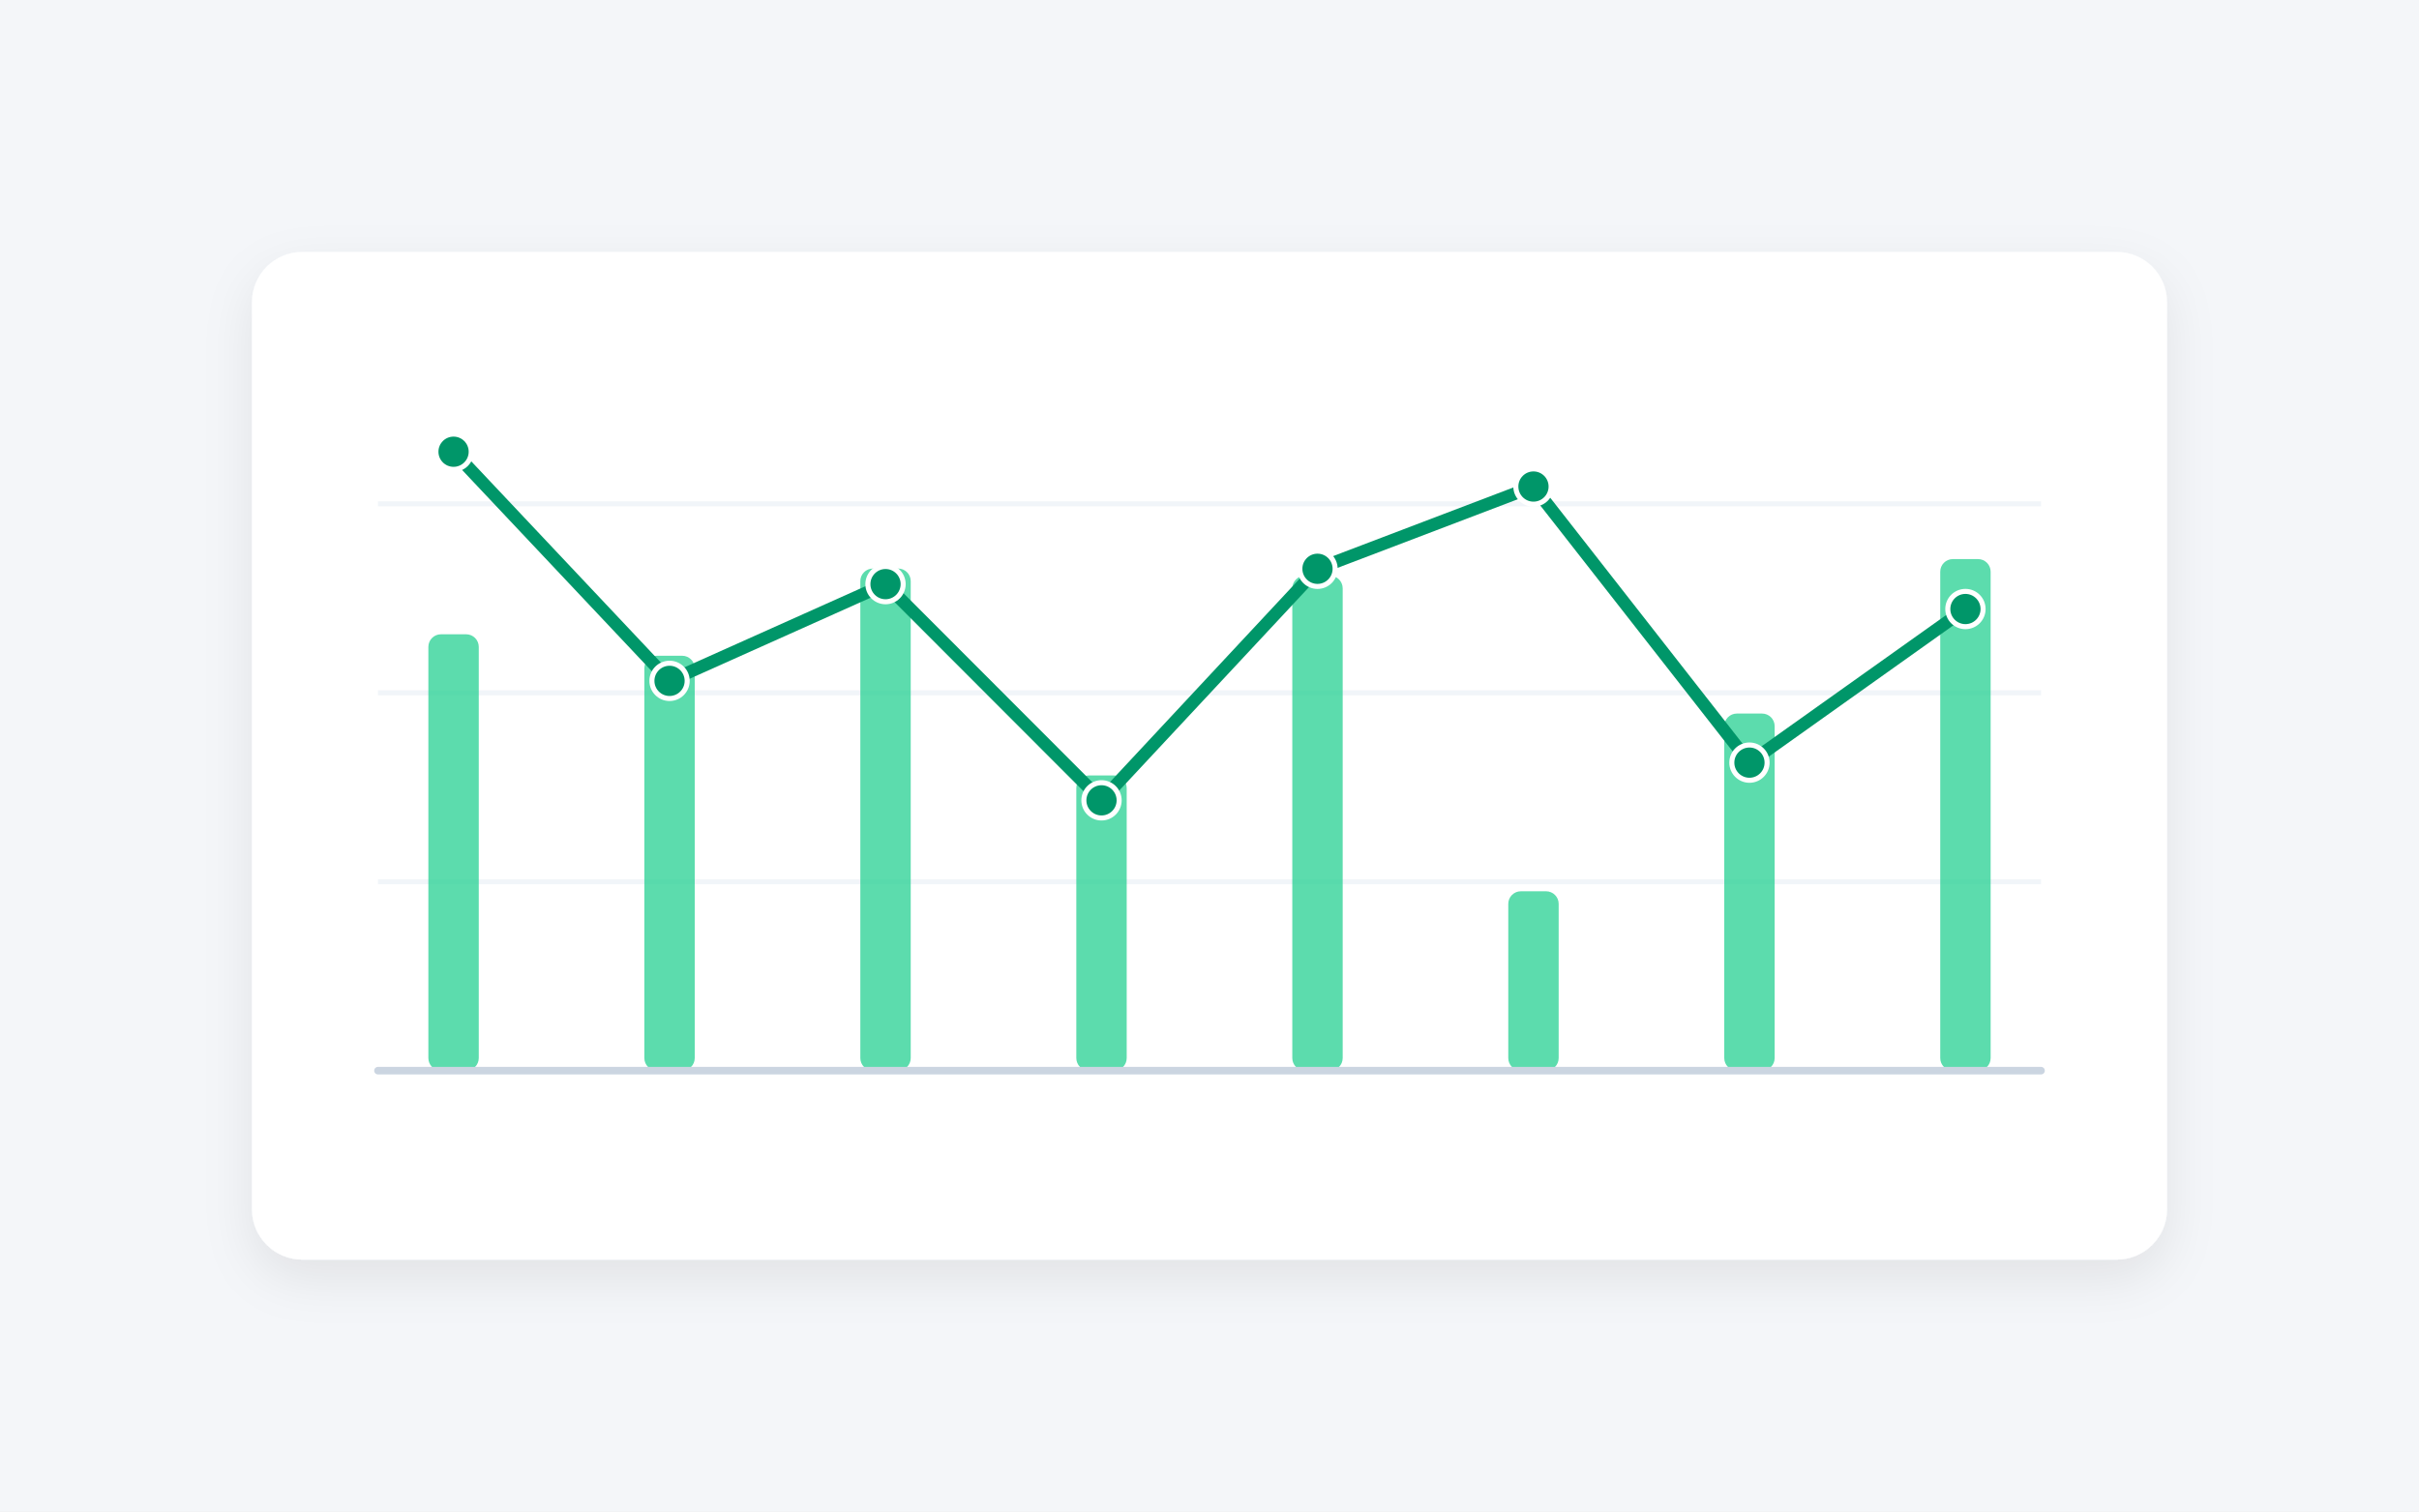
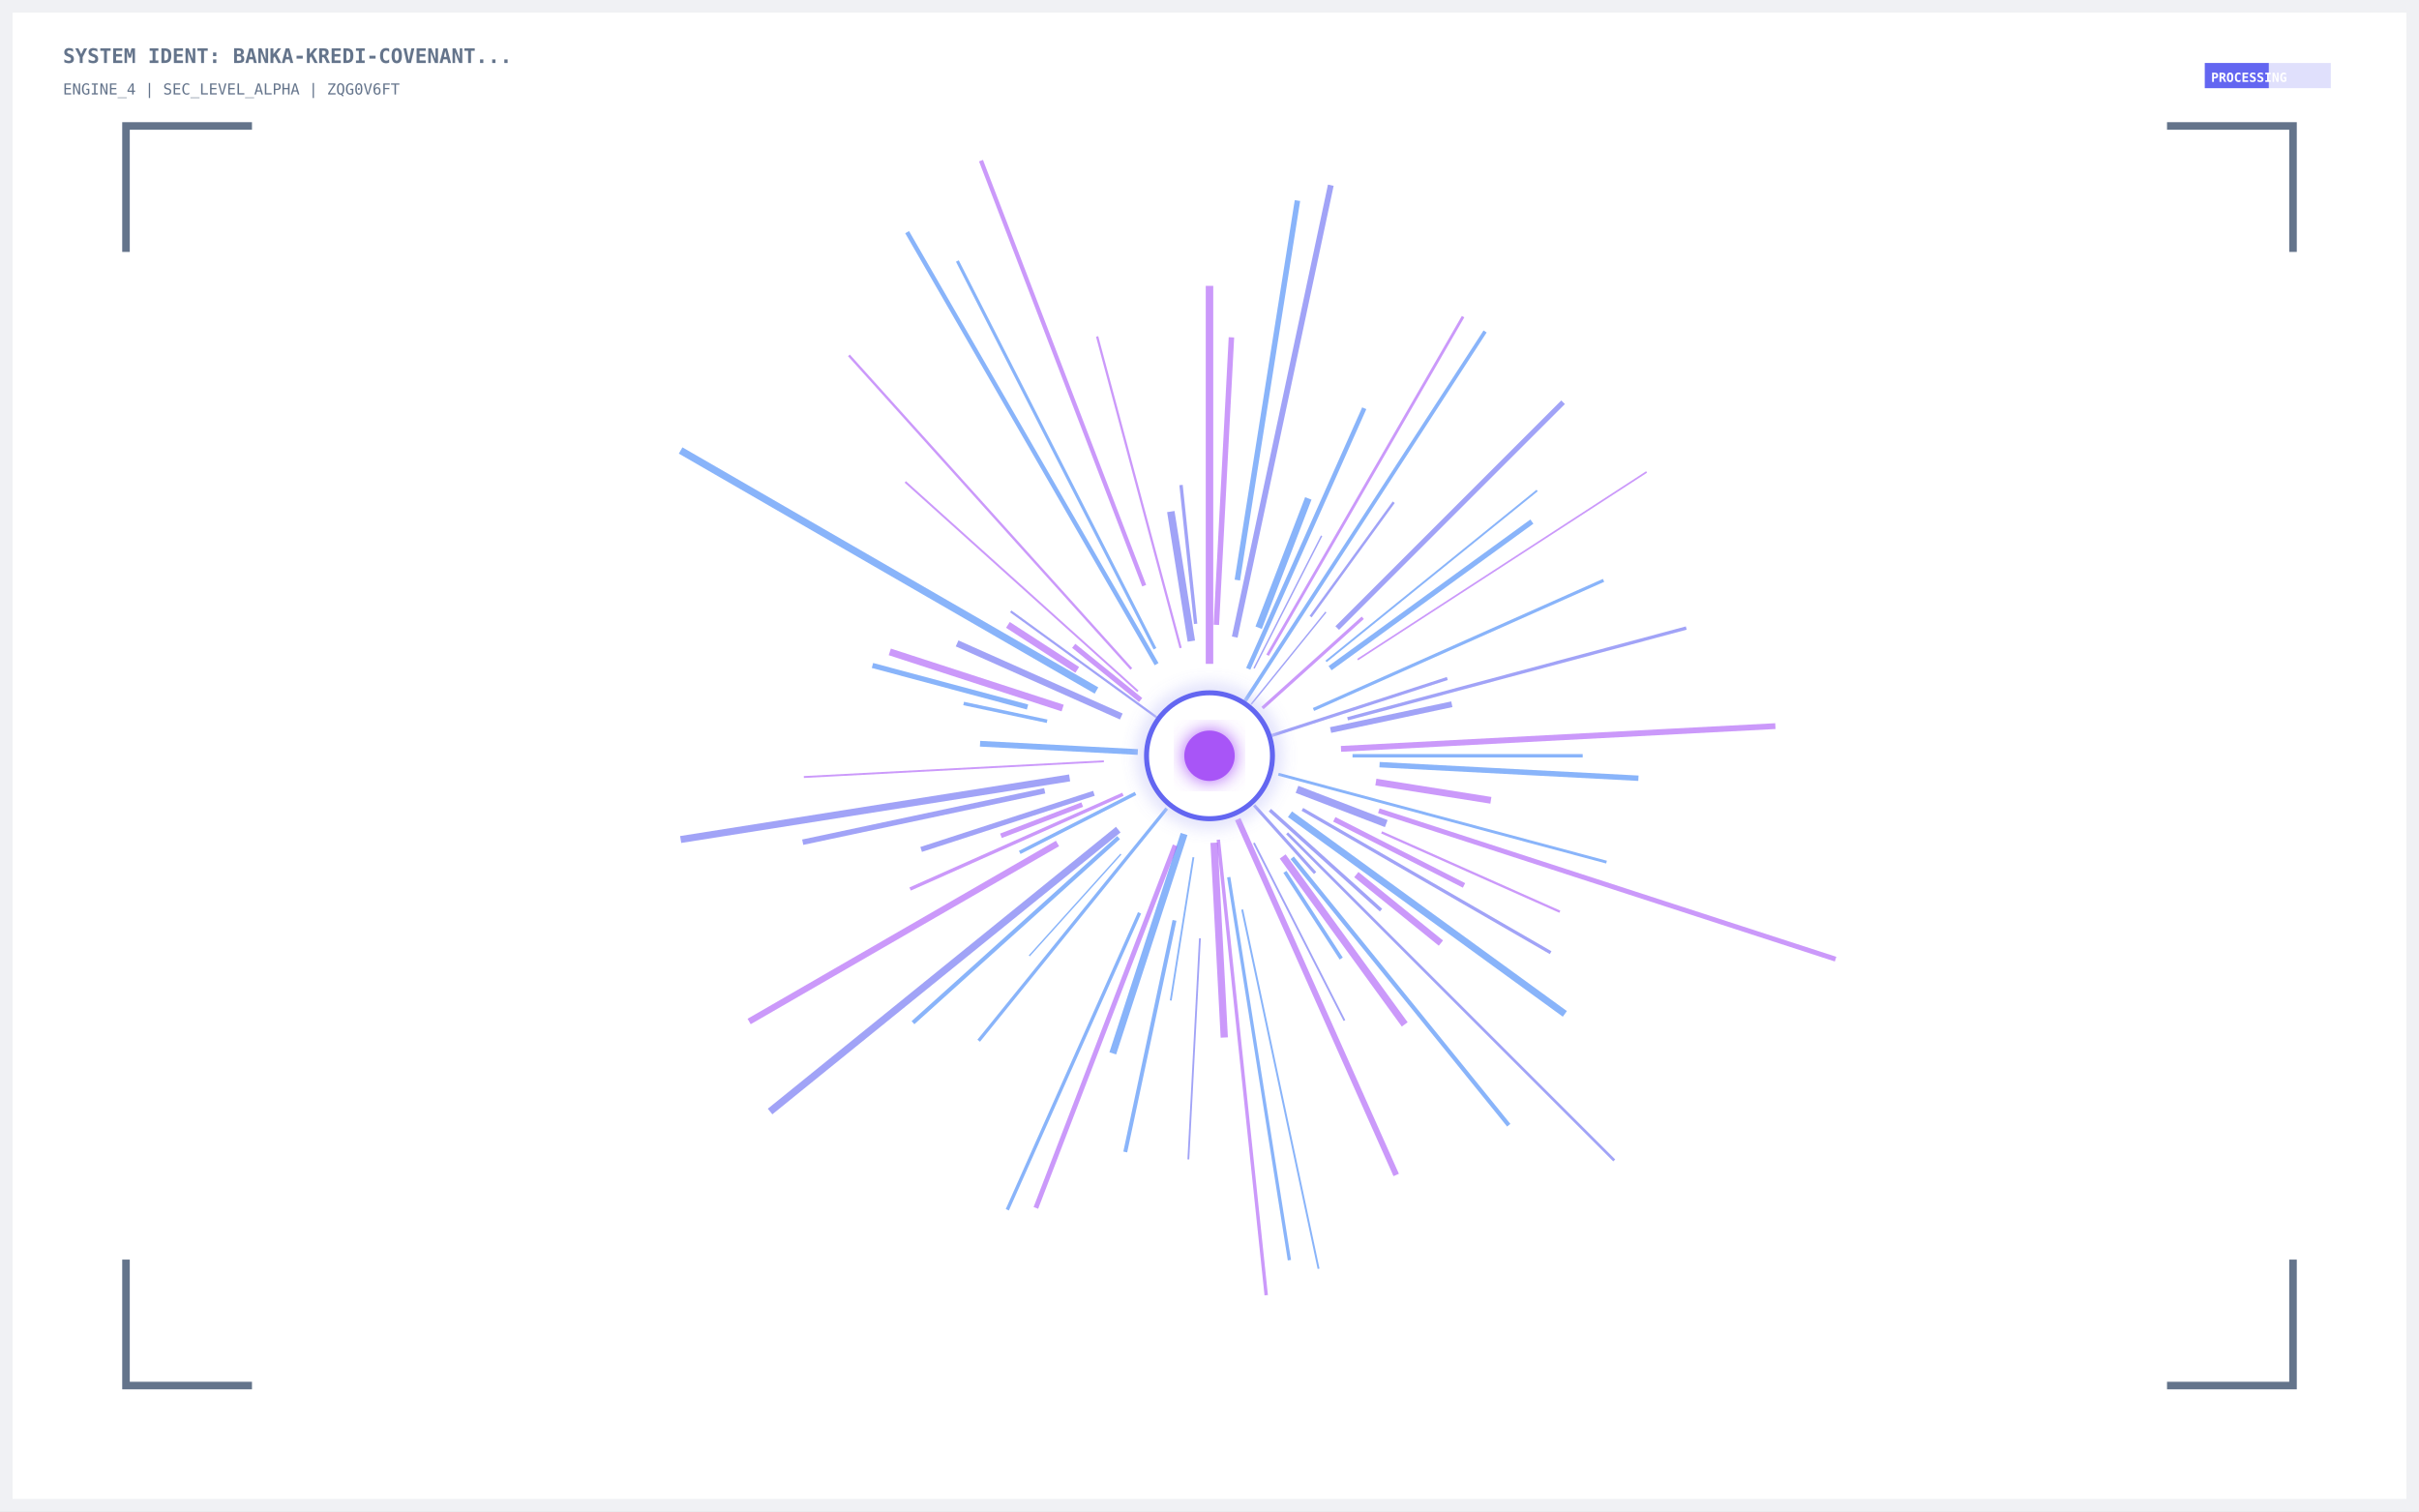
<svg xmlns="http://www.w3.org/2000/svg" width="3840" height="2400" viewBox="0 0 3840 2400">
  <defs>
+     <pattern id="gridPattern" width="100" height="100" patternUnits="userSpaceOnUse">
+       <path d="M 100 0 L 0 0 0 100" fill="none" stroke="#f1f5f9" stroke-width="2" />
+     </pattern>
+     <filter id="glow" x="-20%" y="-20%" width="140%" height="140%">
+       <feGaussianBlur stdDeviation="15" result="blur" />
+       <feComposite in="SourceGraphic" in2="blur" operator="over" />
+     </filter>
    <filter id="shadow" x="-10%" y="-10%" width="120%" height="120%">
-       <feDropShadow dx="0" dy="30" stdDeviation="40" flood-opacity="0.08" />
+       <feDropShadow dx="0" dy="40" stdDeviation="50" flood-opacity="0.15" />
    </filter>
+     <filter id="hugeBlur" x="-50%" y="-50%" width="200%" height="200%">
+       <feGaussianBlur stdDeviation="150" />
+     </filter>
+     <radialGradient id="radarSweep" cx="50%" cy="50%" r="50%">
+       <stop offset="0%" stop-color="#6366f1" stop-opacity="1" />
+       <stop offset="100%" stop-color="#ffffff" stop-opacity="0" />
+     </radialGradient>
  </defs>
-   <rect width="100%" height="100%" fill="#f4f6f9" />
-   <g transform="translate(400, 400)" filter="url(#shadow)">
-     <rect width="3040" height="1600" rx="80" fill="#ffffff" />
-     <line x1="200" y1="400" x2="2840" y2="400" stroke="#f1f5f9" stroke-width="8" />
-     <line x1="200" y1="700" x2="2840" y2="700" stroke="#f1f5f9" stroke-width="8" />
-     <line x1="200" y1="1000" x2="2840" y2="1000" stroke="#f1f5f9" stroke-width="8" />
-     <line x1="200" y1="1300" x2="2840" y2="1300" stroke="#f1f5f9" stroke-width="8" />
-     <rect x="280" y="607.107" width="80" height="692.893" rx="20" fill="#34d399" fill-opacity="0.8" />
-     <rect x="622.857" y="641.201" width="80" height="658.799" rx="20" fill="#34d399" fill-opacity="0.8" />
-     <rect x="965.714" y="502.739" width="80" height="797.261" rx="20" fill="#34d399" fill-opacity="0.8" />
-     <rect x="1308.571" y="831.274" width="80" height="468.726" rx="20" fill="#34d399" fill-opacity="0.8" />
-     <rect x="1651.429" y="514.144" width="80" height="785.856" rx="20" fill="#34d399" fill-opacity="0.8" />
-     <rect x="1994.286" y="1015.162" width="80" height="284.838" rx="20" fill="#34d399" fill-opacity="0.8" />
-     <rect x="2337.143" y="732.995" width="80" height="567.005" rx="20" fill="#34d399" fill-opacity="0.8" />
-     <rect x="2680" y="487.713" width="80" height="812.287" rx="20" fill="#34d399" fill-opacity="0.8" />
-     <path d="M 320 317.25 L 662.857 681.089 L 1005.714 527.485 L 1348.571 870.784 L 1691.429 503.12 L 2034.286 372.521 L 2377.143 810.921 L 2720 567.019" fill="none" stroke="#059669" stroke-width="20" stroke-linejoin="round" />
-     <circle cx="320" cy="317.25" r="28" fill="#059669" stroke="#fff" stroke-width="8" />
-     <circle cx="662.857" cy="681.089" r="28" fill="#059669" stroke="#fff" stroke-width="8" />
-     <circle cx="1005.714" cy="527.485" r="28" fill="#059669" stroke="#fff" stroke-width="8" />
-     <circle cx="1348.571" cy="870.784" r="28" fill="#059669" stroke="#fff" stroke-width="8" />
-     <circle cx="1691.429" cy="503.12" r="28" fill="#059669" stroke="#fff" stroke-width="8" />
-     <circle cx="2034.286" cy="372.521" r="28" fill="#059669" stroke="#fff" stroke-width="8" />
-     <circle cx="2377.143" cy="810.921" r="28" fill="#059669" stroke="#fff" stroke-width="8" />
-     <circle cx="2720" cy="567.019" r="28" fill="#059669" stroke="#fff" stroke-width="8" />
-     <line x1="200" y1="1300" x2="2840" y2="1300" stroke="#cbd5e1" stroke-width="12" stroke-linecap="round" />
+   <rect width="100%" height="100%" fill="#ffffff" />
+   <g transform="translate(1920, 1200)">
+     <line x1="227.03" y1="0" x2="592.428" y2="0" stroke="#3b82f6" stroke-width="5.385" opacity="0.6" />
+     <line x1="269.937" y1="14.147" x2="680.895" y2="35.684" stroke="#3b82f6" stroke-width="8.554" opacity="0.6" />
+     <line x1="264.095" y1="41.829" x2="446.658" y2="70.744" stroke="#a855f7" stroke-width="10.747" opacity="0.6" />
+     <line x1="109.34" y1="29.298" x2="630.255" y2="168.876" stroke="#3b82f6" stroke-width="4.559" opacity="0.6" />
+     <line x1="268.775" y1="87.33" x2="993.878" y2="322.931" stroke="#a855f7" stroke-width="7.8" opacity="0.6" />
+     <line x1="138.883" y1="53.312" x2="280.596" y2="107.711" stroke="#6366f1" stroke-width="11.977" opacity="0.6" />
+     <line x1="273.209" y1="121.641" x2="556.148" y2="247.613" stroke="#a855f7" stroke-width="3.703" opacity="0.6" />
+     <line x1="198.113" y1="100.944" x2="404.029" y2="205.863" stroke="#a855f7" stroke-width="8.07" opacity="0.6" />
+     <line x1="147.409" y1="85.107" x2="541.53" y2="312.652" stroke="#6366f1" stroke-width="5.211" opacity="0.6" />
+     <line x1="127.753" y1="92.818" x2="564.098" y2="409.841" stroke="#3b82f6" stroke-width="11.043" opacity="0.6" />
+     <line x1="233.028" y1="188.702" x2="367.338" y2="297.465" stroke="#a855f7" stroke-width="10.689" opacity="0.6" />
+     <line x1="95.91" y1="86.358" x2="272.257" y2="245.141" stroke="#6366f1" stroke-width="5.555" opacity="0.6" />
+     <line x1="123.127" y1="123.127" x2="642.505" y2="642.505" stroke="#6366f1" stroke-width="4.353" opacity="0.6" />
+     <line x1="70.769" y1="78.596" x2="167.653" y2="186.198" stroke="#6366f1" stroke-width="4.9" opacity="0.6" />
+     <line x1="131.227" y1="162.052" x2="475.05" y2="586.638" stroke="#3b82f6" stroke-width="6.705" opacity="0.6" />
+     <line x1="116.168" y1="159.892" x2="309.902" y2="426.544" stroke="#a855f7" stroke-width="11.507" opacity="0.6" />
+     <line x1="119.738" y1="184.38" x2="209.099" y2="321.984" stroke="#3b82f6" stroke-width="5.861" opacity="0.6" />
+     <line x1="70.535" y1="138.432" x2="214.22" y2="420.431" stroke="#6366f1" stroke-width="3.002" opacity="0.6" />
+     <line x1="44.829" y1="100.688" x2="296.355" y2="665.624" stroke="#a855f7" stroke-width="9.372" opacity="0.6" />
+     <line x1="51.905" y1="244.195" x2="173.14" y2="814.559" stroke="#3b82f6" stroke-width="3.083" opacity="0.6" />
+     <line x1="30.529" y1="192.75" x2="126.852" y2="800.913" stroke="#3b82f6" stroke-width="5.205" opacity="0.6" />
+     <line x1="14.006" y1="133.26" x2="90.028" y2="856.56" stroke="#a855f7" stroke-width="5.401" opacity="0.6" />
+     <line x1="7.238" y1="138.114" x2="23.447" y2="447.392" stroke="#a855f7" stroke-width="11.502" opacity="0.6" />
+     <line x1="-15.189" y1="289.83" x2="-33.589" y2="640.916" stroke="#6366f1" stroke-width="2.893" opacity="0.6" />
+     <line x1="-25.518" y1="161.115" x2="-61.551" y2="388.619" stroke="#3b82f6" stroke-width="2.921" opacity="0.6" />
+     <line x1="-55.552" y1="261.352" x2="-133.723" y2="629.119" stroke="#3b82f6" stroke-width="6.267" opacity="0.6" />
+     <line x1="-40.354" y1="124.196" x2="-153.542" y2="472.552" stroke="#3b82f6" stroke-width="11.272" opacity="0.6" />
+     <line x1="-54.608" y1="142.258" x2="-275.602" y2="717.968" stroke="#a855f7" stroke-width="7.742" opacity="0.6" />
+     <line x1="-111.041" y1="249.402" x2="-320.962" y2="720.893" stroke="#3b82f6" stroke-width="5.428" opacity="0.6" />
+     <line x1="-67.836" y1="83.77" x2="-366.383" y2="452.446" stroke="#3b82f6" stroke-width="5.227" opacity="0.6" />
+     <line x1="-140.625" y1="156.18" x2="-286.1" y2="317.746" stroke="#3b82f6" stroke-width="2.276" opacity="0.6" />
+     <line x1="-144.326" y1="129.952" x2="-470.689" y2="423.811" stroke="#3b82f6" stroke-width="6.562" opacity="0.6" />
+     <line x1="-144.84" y1="117.289" x2="-697.563" y2="564.875" stroke="#6366f1" stroke-width="11.473" opacity="0.6" />
+     <line x1="-241.27" y1="139.298" x2="-730.794" y2="421.924" stroke="#a855f7" stroke-width="9.998" opacity="0.6" />
+     <line x1="-117.457" y1="59.848" x2="-301.269" y2="153.504" stroke="#3b82f6" stroke-width="5.55" opacity="0.6" />
+     <line x1="-137.406" y1="61.177" x2="-475.246" y2="211.593" stroke="#a855f7" stroke-width="5.424" opacity="0.6" />
+     <line x1="-202.034" y1="77.553" x2="-331.043" y2="127.075" stroke="#a855f7" stroke-width="7.552" opacity="0.6" />
+     <line x1="-183.454" y1="59.608" x2="-457.747" y2="148.731" stroke="#6366f1" stroke-width="8.212" opacity="0.6" />
+     <line x1="-261.59" y1="55.603" x2="-645.743" y2="137.257" stroke="#6366f1" stroke-width="8.735" opacity="0.6" />
+     <line x1="-222.05" y1="35.169" x2="-839.477" y2="132.96" stroke="#6366f1" stroke-width="11.121" opacity="0.6" />
+     <line x1="-167.651" y1="8.786" x2="-643.966" y2="33.749" stroke="#a855f7" stroke-width="3.009" opacity="0.6" />
+     <line x1="-113.792" y1="-5.964" x2="-364.232" y2="-19.089" stroke="#3b82f6" stroke-width="9.079" opacity="0.6" />
+     <line x1="-257.795" y1="-54.796" x2="-390.303" y2="-82.962" stroke="#3b82f6" stroke-width="5.532" opacity="0.6" />
+     <line x1="-288.869" y1="-77.402" x2="-535.018" y2="-143.358" stroke="#3b82f6" stroke-width="8.184" opacity="0.6" />
+     <line x1="-233.086" y1="-75.734" x2="-507.502" y2="-164.897" stroke="#a855f7" stroke-width="11.046" opacity="0.6" />
+     <line x1="-139.997" y1="-62.331" x2="-400.685" y2="-178.396" stroke="#6366f1" stroke-width="10.394" opacity="0.6" />
+     <line x1="-179.398" y1="-103.576" x2="-839.552" y2="-484.716" stroke="#3b82f6" stroke-width="11.481" opacity="0.6" />
+     <line x1="-209.947" y1="-136.341" x2="-320.008" y2="-207.815" stroke="#a855f7" stroke-width="10.93" opacity="0.6" />
+     <line x1="-83.323" y1="-60.538" x2="-315.529" y2="-229.245" stroke="#6366f1" stroke-width="3.595" opacity="0.6" />
+     <line x1="-109.327" y1="-88.531" x2="-215.556" y2="-174.554" stroke="#a855f7" stroke-width="8.18" opacity="0.6" />
+     <line x1="-113.628" y1="-102.311" x2="-482.906" y2="-434.81" stroke="#a855f7" stroke-width="3.149" opacity="0.6" />
+     <line x1="-124.131" y1="-137.861" x2="-572.397" y2="-635.711" stroke="#a855f7" stroke-width="3.882" opacity="0.6" />
+     <line x1="-83.982" y1="-145.461" x2="-479.988" y2="-831.364" stroke="#3b82f6" stroke-width="7.007" opacity="0.6" />
+     <line x1="-86.568" y1="-169.9" x2="-400.25" y2="-785.536" stroke="#3b82f6" stroke-width="4.958" opacity="0.6" />
+     <line x1="-103.676" y1="-270.085" x2="-362.729" y2="-944.943" stroke="#a855f7" stroke-width="6.749" opacity="0.6" />
+     <line x1="-45.849" y1="-171.112" x2="-178.384" y2="-665.739" stroke="#a855f7" stroke-width="3.626" opacity="0.6" />
+     <line x1="-28.827" y1="-182.004" x2="-61.413" y2="-387.746" stroke="#6366f1" stroke-width="11.881" opacity="0.6" />
+     <line x1="-22.014" y1="-209.453" x2="-45.179" y2="-429.852" stroke="#6366f1" stroke-width="5.309" opacity="0.6" />
+     <line x1="-2.6808733098478447e-14" y1="-145.94" x2="-1.3705998410830805e-13" y2="-746.12" stroke="#a855f7" stroke-width="11.894" opacity="0.6" />
+     <line x1="10.895" y1="-207.881" x2="34.819" y2="-664.395" stroke="#a855f7" stroke-width="8.667" opacity="0.6" />
+     <line x1="44.182" y1="-278.954" x2="139.621" y2="-881.535" stroke="#3b82f6" stroke-width="8.689" opacity="0.6" />
+     <line x1="40.052" y1="-188.429" x2="192.554" y2="-905.895" stroke="#6366f1" stroke-width="9.223" opacity="0.6" />
+     <line x1="78.039" y1="-203.3" x2="156.852" y2="-408.614" stroke="#3b82f6" stroke-width="10.813" opacity="0.6" />
+     <line x1="61.478" y1="-138.082" x2="245.657" y2="-551.755" stroke="#3b82f6" stroke-width="7.169" opacity="0.6" />
+     <line x1="70.712" y1="-138.78" x2="177.958" y2="-349.262" stroke="#6366f1" stroke-width="2.325" opacity="0.6" />
+     <line x1="92.167" y1="-159.639" x2="402.545" y2="-697.228" stroke="#a855f7" stroke-width="4.498" opacity="0.6" />
+     <line x1="55.813" y1="-85.944" x2="437.487" y2="-673.67" stroke="#3b82f6" stroke-width="5.895" opacity="0.6" />
+     <line x1="160.514" y1="-220.928" x2="292.473" y2="-402.555" stroke="#6366f1" stroke-width="4.026" opacity="0.6" />
+     <line x1="66.152" y1="-81.69" x2="184.795" y2="-228.203" stroke="#6366f1" stroke-width="2.28" opacity="0.6" />
+     <line x1="202.776" y1="-202.776" x2="561.298" y2="-561.298" stroke="#6366f1" stroke-width="8.15" opacity="0.6" />
+     <line x1="84.102" y1="-75.726" x2="243.296" y2="-219.065" stroke="#a855f7" stroke-width="5.087" opacity="0.6" />
+     <line x1="185.025" y1="-149.831" x2="520.094" y2="-421.164" stroke="#3b82f6" stroke-width="3.094" opacity="0.6" />
+     <line x1="191.404" y1="-139.063" x2="511.753" y2="-371.81" stroke="#3b82f6" stroke-width="8.253" opacity="0.6" />
+     <line x1="235.103" y1="-152.678" x2="693.885" y2="-450.614" stroke="#a855f7" stroke-width="2.74" opacity="0.6" />
+     <line x1="165.048" y1="-73.484" x2="625.53" y2="-278.504" stroke="#3b82f6" stroke-width="5.066" opacity="0.6" />
+     <line x1="98.315" y1="-31.944" x2="377.503" y2="-122.658" stroke="#6366f1" stroke-width="4.991" opacity="0.6" />
+     <line x1="219.204" y1="-58.736" x2="756.842" y2="-202.795" stroke="#6366f1" stroke-width="5.317" opacity="0.6" />
+     <line x1="192.218" y1="-40.857" x2="384.683" y2="-81.767" stroke="#6366f1" stroke-width="9.228" opacity="0.6" />
+     <line x1="208.743" y1="-10.94" x2="898.286" y2="-47.077" stroke="#a855f7" stroke-width="9.247" opacity="0.6" />
+     <circle cx="0" cy="0" r="100" fill="#ffffff" stroke="#6366f1" stroke-width="8" filter="url(#glow)" />
+     <circle cx="0" cy="0" r="40" fill="#a855f7" filter="url(#glow)" />
  </g>
+   <path d="M 200 400 L 200 200 L 400 200" fill="none" stroke="#64748b" stroke-width="12" />
+   <path d="M 3640 400 L 3640 200 L 3440 200" fill="none" stroke="#64748b" stroke-width="12" />
+   <path d="M 200 2000 L 200 2200 L 400 2200" fill="none" stroke="#64748b" stroke-width="12" />
+   <path d="M 3640 2000 L 3640 2200 L 3440 2200" fill="none" stroke="#64748b" stroke-width="12" />
+   <text x="100" y="100" fill="#64748b" font-family="monospace" font-size="32" font-weight="bold">SYSTEM IDENT: BANKA-KREDI-COVENANT...</text>
+   <text x="100" y="150" fill="#64748b" font-family="monospace" font-size="24">ENGINE_4 | SEC_LEVEL_ALPHA | ZQG0V6FT</text>
+   <g transform="translate(3500, 100)">
+     <rect width="200" height="40" fill="#6366f1" opacity="0.2" />
+     <rect width="101.543" height="40" fill="#6366f1" />
+     <text x="10" y="30" fill="#ffffff" font-family="monospace" font-size="20" font-weight="bold">PROCESSING</text>
+   </g>
+   <rect width="3840" height="2400" fill="none" stroke="#64748b" stroke-width="40" opacity="0.1" />
</svg>
